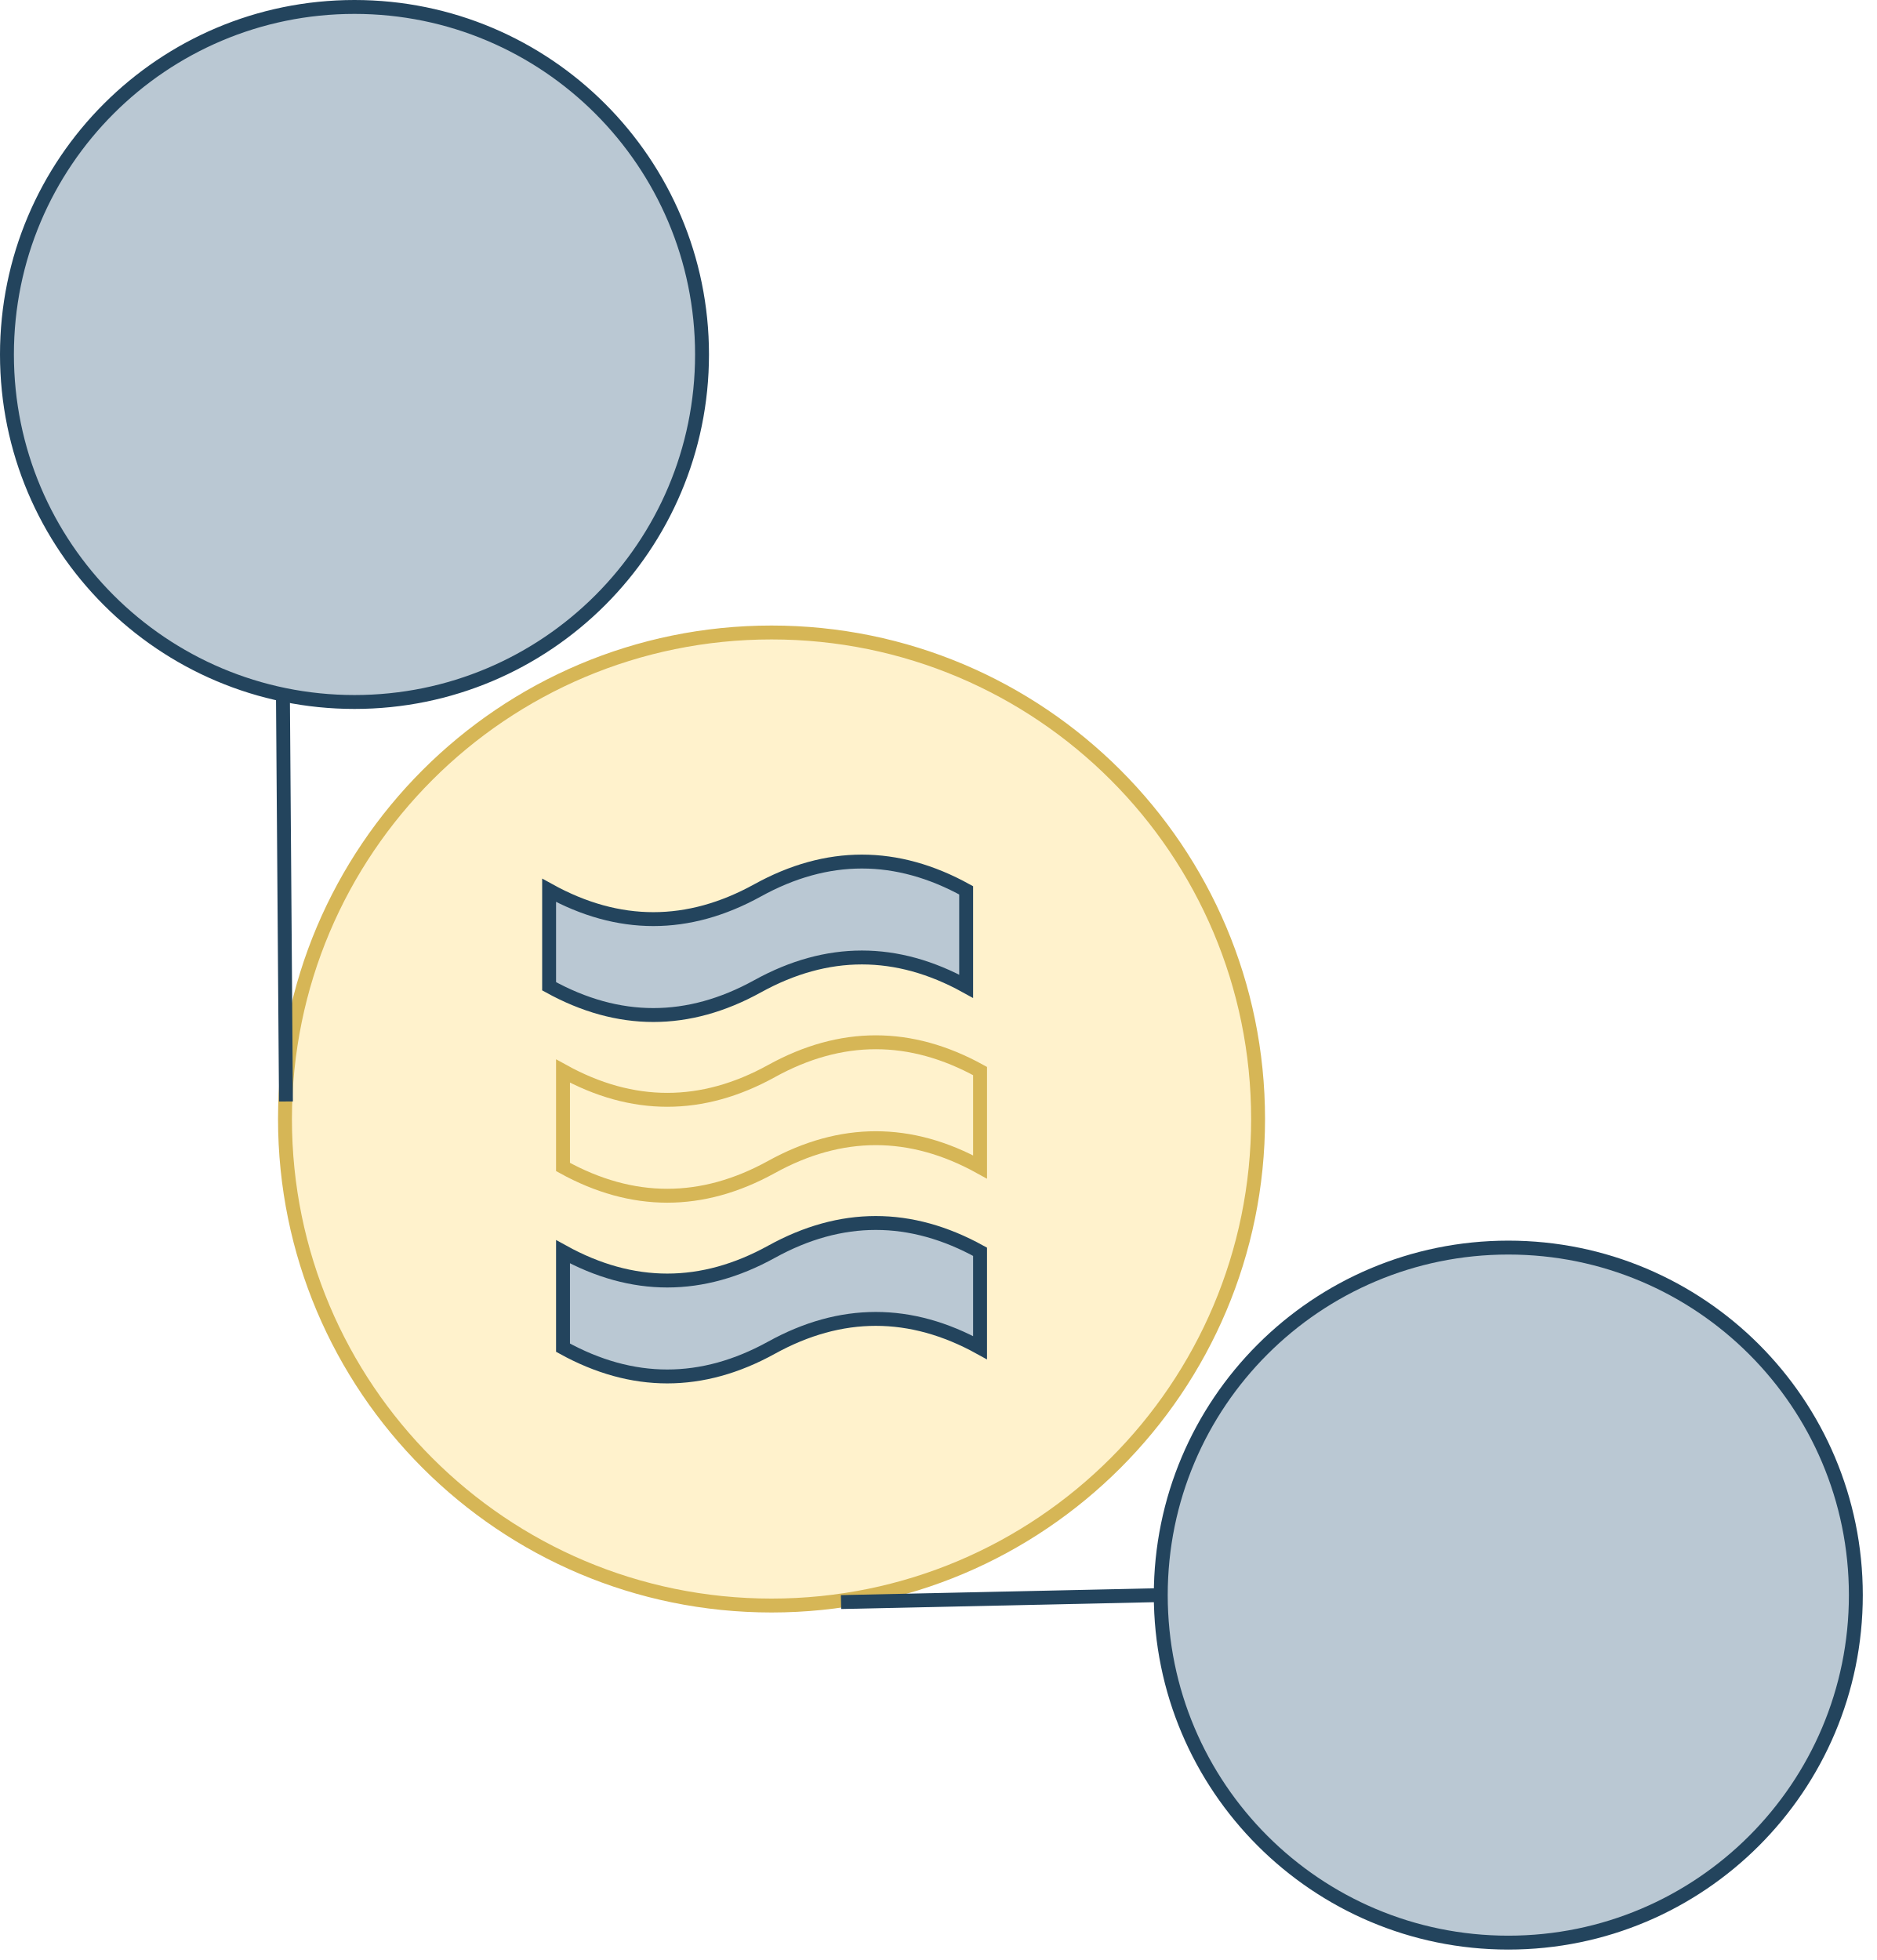
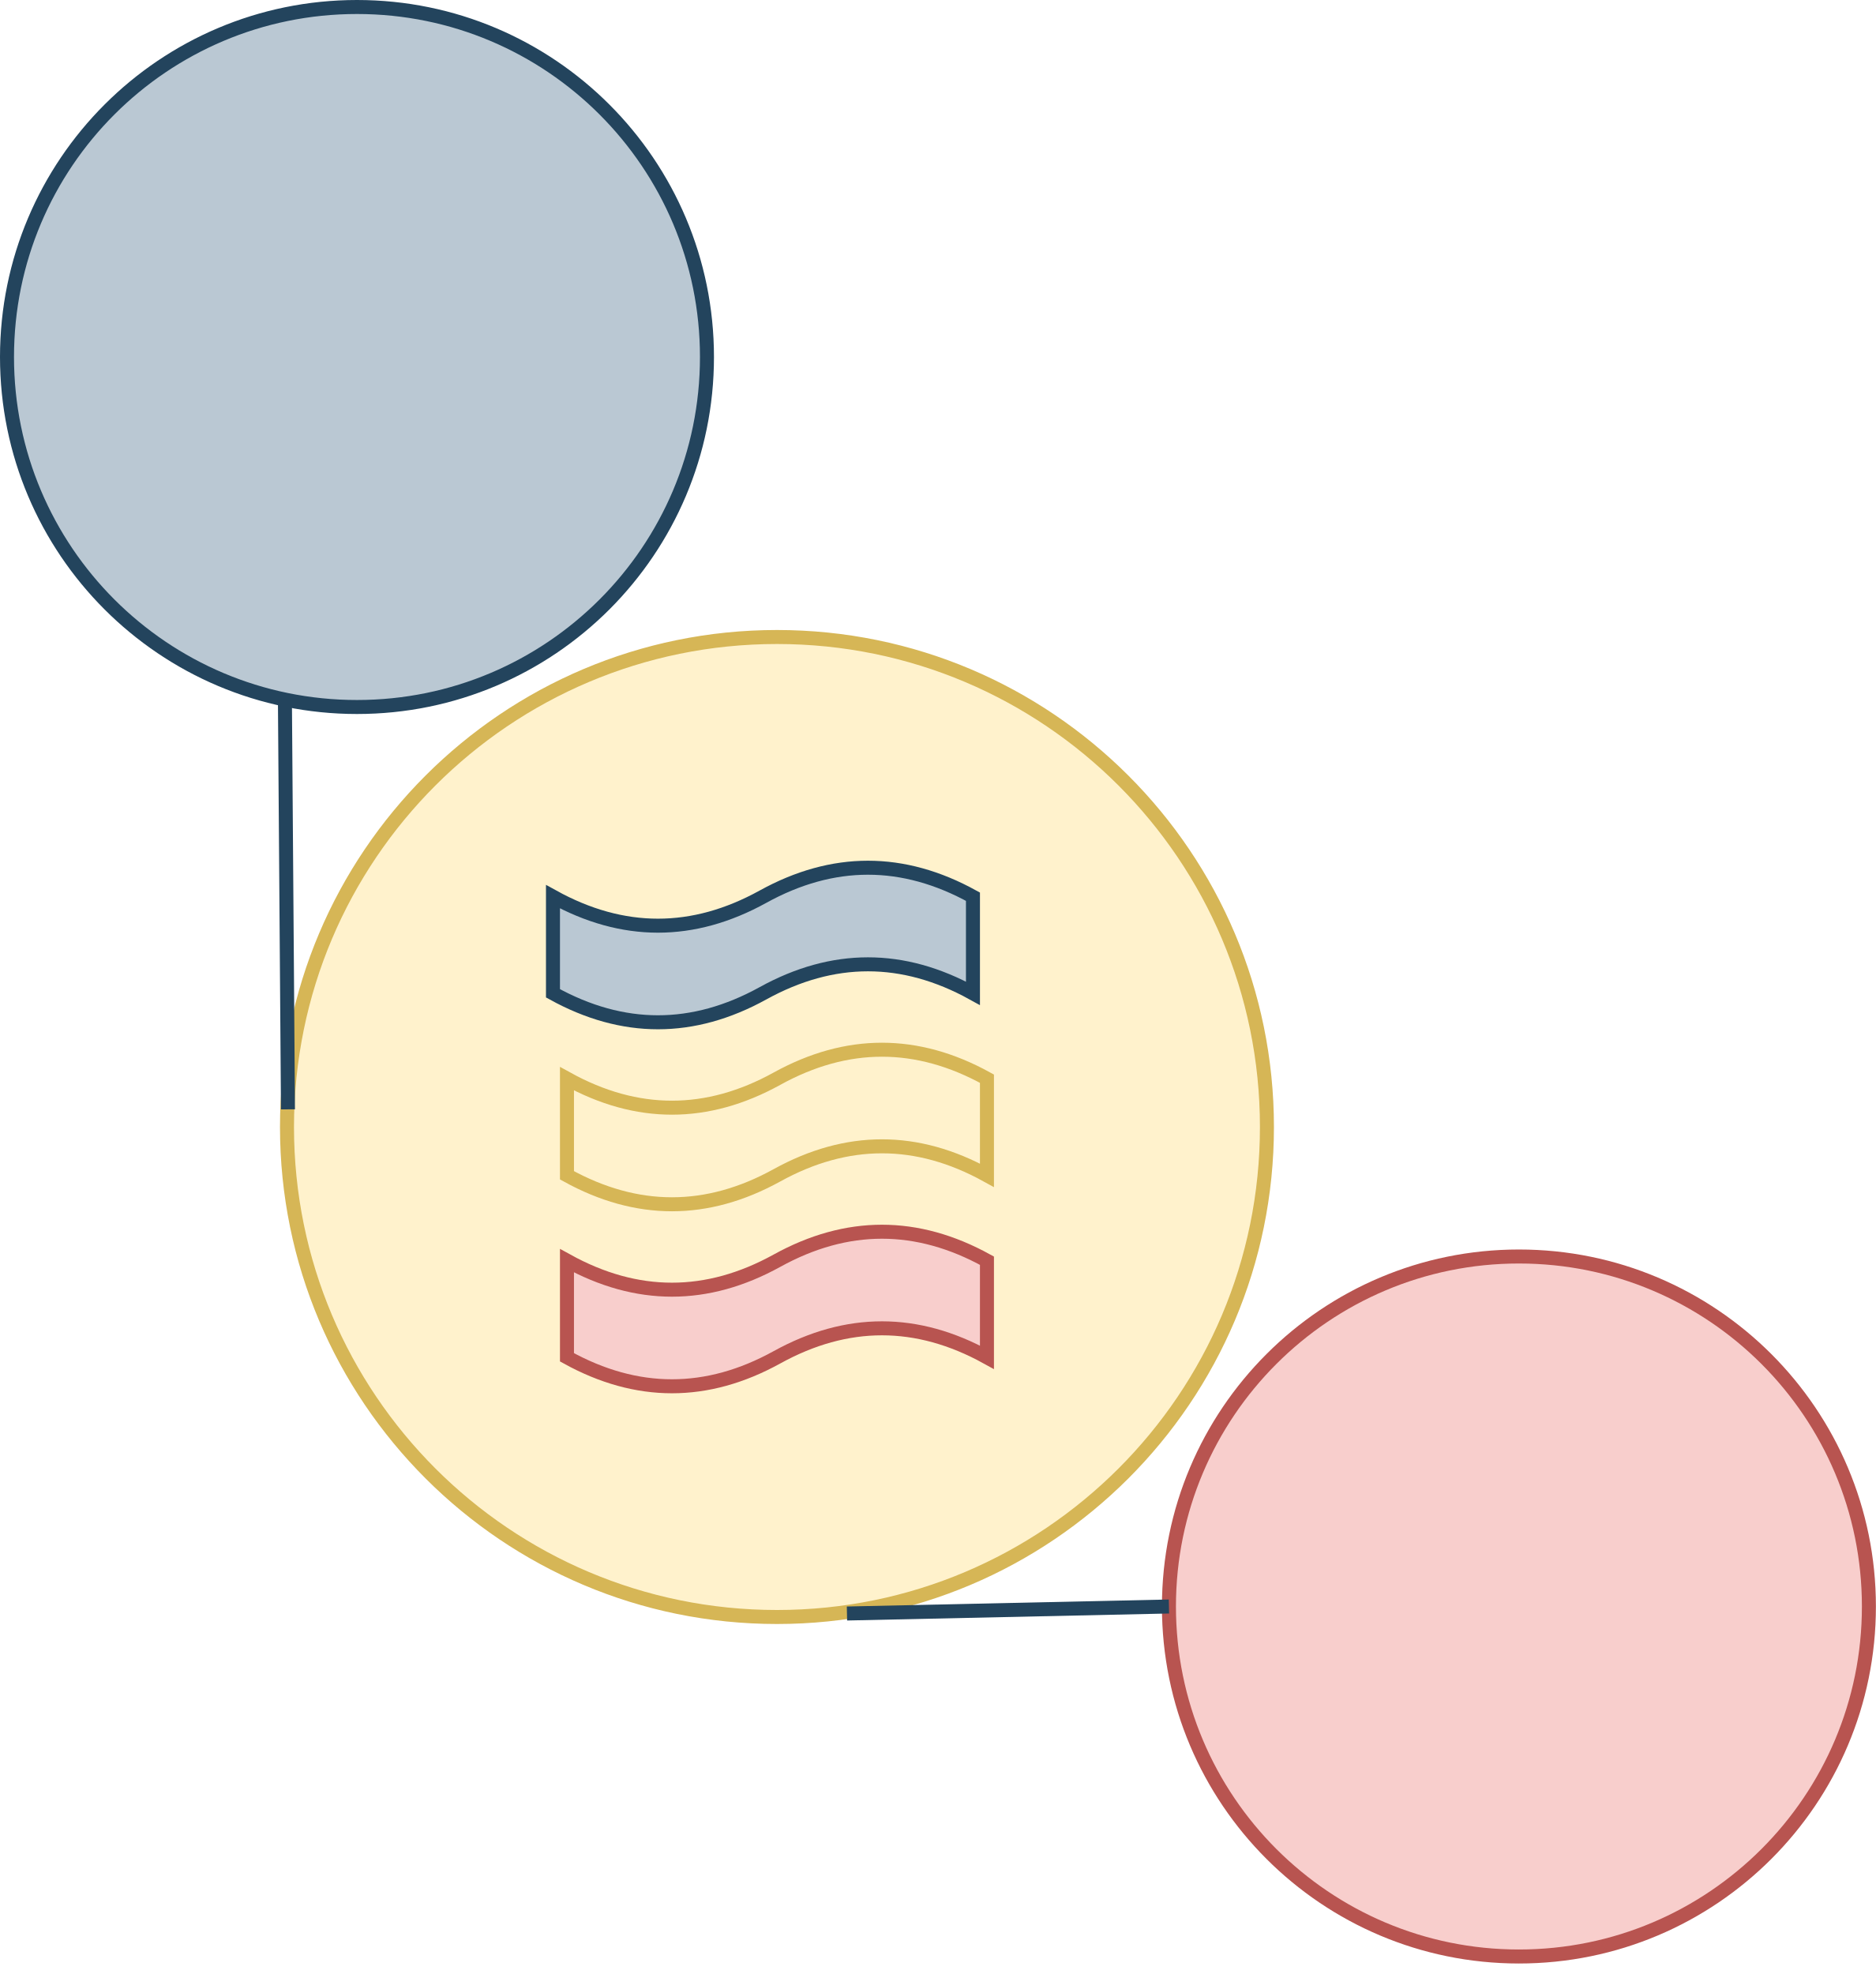
- <svg xmlns="http://www.w3.org/2000/svg" version="1.1" width="135px" height="141px" viewBox="-0.5 -0.5 135 141" content="&lt;mxfile host=&quot;app.diagrams.net&quot; modified=&quot;2022-05-30T13:19:27.689Z&quot; agent=&quot;5.0 (X11; Linux x86_64) AppleWebKit/537.36 (KHTML, like Gecko) Chrome/101.0.0.0 Safari/537.36&quot; etag=&quot;0ISUX5Tbw0JkhuKL3fql&quot; version=&quot;18.1.3&quot; type=&quot;device&quot;&gt;&lt;diagram id=&quot;l2sjn5S_Ug2lVAendBBC&quot; name=&quot;Page-1&quot;&gt;5Vhdb9sgFP01eZyFjT8f26RZpa1S12pr+0gMjlGJsTBpnP364YBjk48lbZesUvMS3wMc8DkXLskADmf1V4HK/IZjwgYewPUAjgae5wHoqq8GWWrEBb6vkamg2GAdcE9/k7ajQecUk8rqKDlnkpY2mPKiIKm0MCQEX9jdMs7sWUs0JVvAfYrYNvpAscw1Ggegw68JnebtzC4wLTPUdjZAlSPMFz0IXg3gUHAu9dOsHhLWqNfqoseN97SuFyZIIY8ZgG9u2Y/nn9/qsnyY/Hq6u5Z3F18Mywtic/PCZrFy2SqgWJTYKrhc5FSS+xKlTctCGa6wXM6Yilz1iKpSO5DRmqhJLzPK2JAzLlZEcILSGEOFV1LwZ9Jr8aDvB80ITIWioLxQOEGVIrs0CyRCknrvm7trPVUmEj4jUixVFzMggXrEOgdjxws0tOg8bS3Ne3a2GDJZNF1zd0KrB6P1K3T3zqh7lmVemu7SHYeTMAhPpjsElu6hv6V5tEPz6FSah58h111bczf5v3nu+odFVwdj2TzK1dch5TNeyDGaUda84fd5SjFSdENeVLwh/Ivg+yw6jRF+YhkRg11nDtzhhes6wancSD6rG8HGtgDhB7DDO+JEOrEd6wqwr2acxY4EfgQ3oiPqQ4EvmkuligpeEFt8wecFborBCBxlBRJyg2yFjWmzbs3x6qKi9BfLx2a4A5OoBZ5WQBLDFhjVZgYdLfvRLRFUKUpEC9ZUakYAXBNrQj/2TNzxNcGyF2yyaUkJ3rp1b6SOuuYjMSXyUD3fTrEjS50gDEn6Yi9jV1KZGW45VQvs3W0cEIHuE9gJHTmR32v1bfqKz0VKDGP/yr4xiRc7YdCjgb59oVLNNrHWbIt4tR/WEr1ji8Rn3SLvSX879YMDif8Ps3LPwXeerIw2yhyEThS8LfeSw1RvzjYVdr97dffu7wN49Qc=&lt;/diagram&gt;&lt;/mxfile&gt;">
+ <svg xmlns="http://www.w3.org/2000/svg" version="1.1" width="134px" height="141px" viewBox="-0.5 -0.5 134 141" content="&lt;mxfile host=&quot;app.diagrams.net&quot; modified=&quot;2022-05-30T13:23:02.740Z&quot; agent=&quot;5.0 (X11; Linux x86_64) AppleWebKit/537.36 (KHTML, like Gecko) Chrome/101.0.0.0 Safari/537.36&quot; etag=&quot;prduYkqf2za14N1isGvP&quot; version=&quot;18.1.3&quot; type=&quot;device&quot;&gt;&lt;diagram id=&quot;l2sjn5S_Ug2lVAendBBC&quot; name=&quot;Page-1&quot;&gt;zVhdc6MgFP01eVxHxc/HJmm3M7ud6bazH30kgpEpEQdJo/vrFwNGScwm265p89B4D3DAcy5c0gmYrarPHBbZHUOYTlwbVRMwn7huEIbybwPUCgBepIAlJ0hBTgc8kt9Yg7ZG1wTh0ugoGKOCFCaYsDzHiTAwyDnbmN1SRs1ZC7jEB8BjAukh+pMgkSk08u0Ov8VkmbUzO7ZuWcG2swbKDCK26UHgegJmnDGhnlbVDNNGu1YXNe7mSOtuYRzn4pwB6O6efnv+/qUqip+LH08Pt+Lh6pNmeYF0rV9YL1bUrQKSRYotg+kmIwI/FjBpWjbSbollYkVl5MhHWBbKgZRUWE46TQmlM0YZ3xKBNEpwkki8FJw9417LIvI9qSiYIsIlBWG5xDEsJdlULxBzgaujb+7s9JR5iNkKC17LLnpADNSIuk2tyHJ9BW06T1tLs56dLQZ1Fi133J3Q8kFr/Q+6u5fUPU3dYd1RsAj8YDTdgW3oHngHmocDmodjaR5cUPMFTCIEhjSXJ6Dno9E0d0zNnfh989zxTosuD8aieRTbr1PKpywXN3BFaPOGX9cJQVDSzVhesobwL4Ifs2gcI7zYMCKyh84cMOCF41j+WG7E7+7G7qg/VhzGccPf2xZ28AHscM84kUa2Y1cBjtWMi9gRg4/gRnhGfcjRVXOplFHOcmyKz9k6R00xmNtnWQG52CPbYjekWfd8YI+cUVSk/rz+1Qy3QBy2wNMWiCPQAvNKz6Ciuh/dY06kopi3YEWEYrRtR8eK0ItcHXd8TVD3gn02JSlGB7fuvdSR13zIl1icqueHKXZmqeOYQkFezGUMJZWe4Z4RucDe3cayQ7v7+GZCh1bo9Vo9k75ka55gzdi/su9N4kZW4PdogGdeqGSzSaw0OyDe7oedRG/YItFFt8hb0t9Mff9E4v/HrDxy8F0mK8O9MgeAFfqvy734NNWrs02G3e9e1b375wG4/gM=&lt;/diagram&gt;&lt;/mxfile&gt;">
  <defs />
  <g>
-     <ellipse cx="108" cy="114.25" rx="25" ry="25" fill="#bac8d3" stroke="#23445d" pointer-events="all" />
+     <ellipse cx="108" cy="114.25" rx="25" ry="25" fill="#f8cecc" stroke="#b85450" pointer-events="all" />
    <ellipse cx="55" cy="80" rx="35" ry="35" fill="#fff2cc" stroke="#d6b656" pointer-events="all" />
    <ellipse cx="25" cy="25" rx="25" ry="25" fill="#bac8d3" stroke="#23445d" pointer-events="all" />
    <path d="M 39 63.55 Q 46.5 67.69 54 63.55 Q 61.5 59.41 69 63.55 L 69 70.45 Q 61.5 66.31 54 70.45 Q 46.5 74.59 39 70.45 L 39 63.55 Z" fill="#bac8d3" stroke="#23445d" stroke-miterlimit="10" pointer-events="all" />
-     <path d="M 40 89.55 Q 47.5 93.69 55 89.55 Q 62.5 85.41 70 89.55 L 70 96.45 Q 62.5 92.31 55 96.45 Q 47.5 100.59 40 96.45 L 40 89.55 Z" fill="#bac8d3" stroke="#23445d" stroke-miterlimit="10" pointer-events="all" />
+     <path d="M 40 89.55 Q 47.5 93.69 55 89.55 Q 62.5 85.41 70 89.55 L 70 96.45 Q 62.5 92.31 55 96.45 Q 47.5 100.59 40 96.45 L 40 89.55 Z" fill="#f8cecc" stroke="#b85450" stroke-miterlimit="10" pointer-events="all" />
    <path d="M 40 76.55 Q 47.5 80.69 55 76.55 Q 62.5 72.41 70 76.55 L 70 83.45 Q 62.5 79.31 55 83.45 Q 47.5 87.59 40 83.45 L 40 76.55 Z" fill="#fff2cc" stroke="#d6b656" stroke-miterlimit="10" pointer-events="all" />
    <path d="M 20.07 78.74 L 19.85 49.15" fill="none" stroke="#23445d" stroke-miterlimit="10" pointer-events="stroke" />
    <path d="M 60 114.75 L 83 114.25" fill="none" stroke="#23445d" stroke-miterlimit="10" pointer-events="stroke" />
  </g>
</svg>
